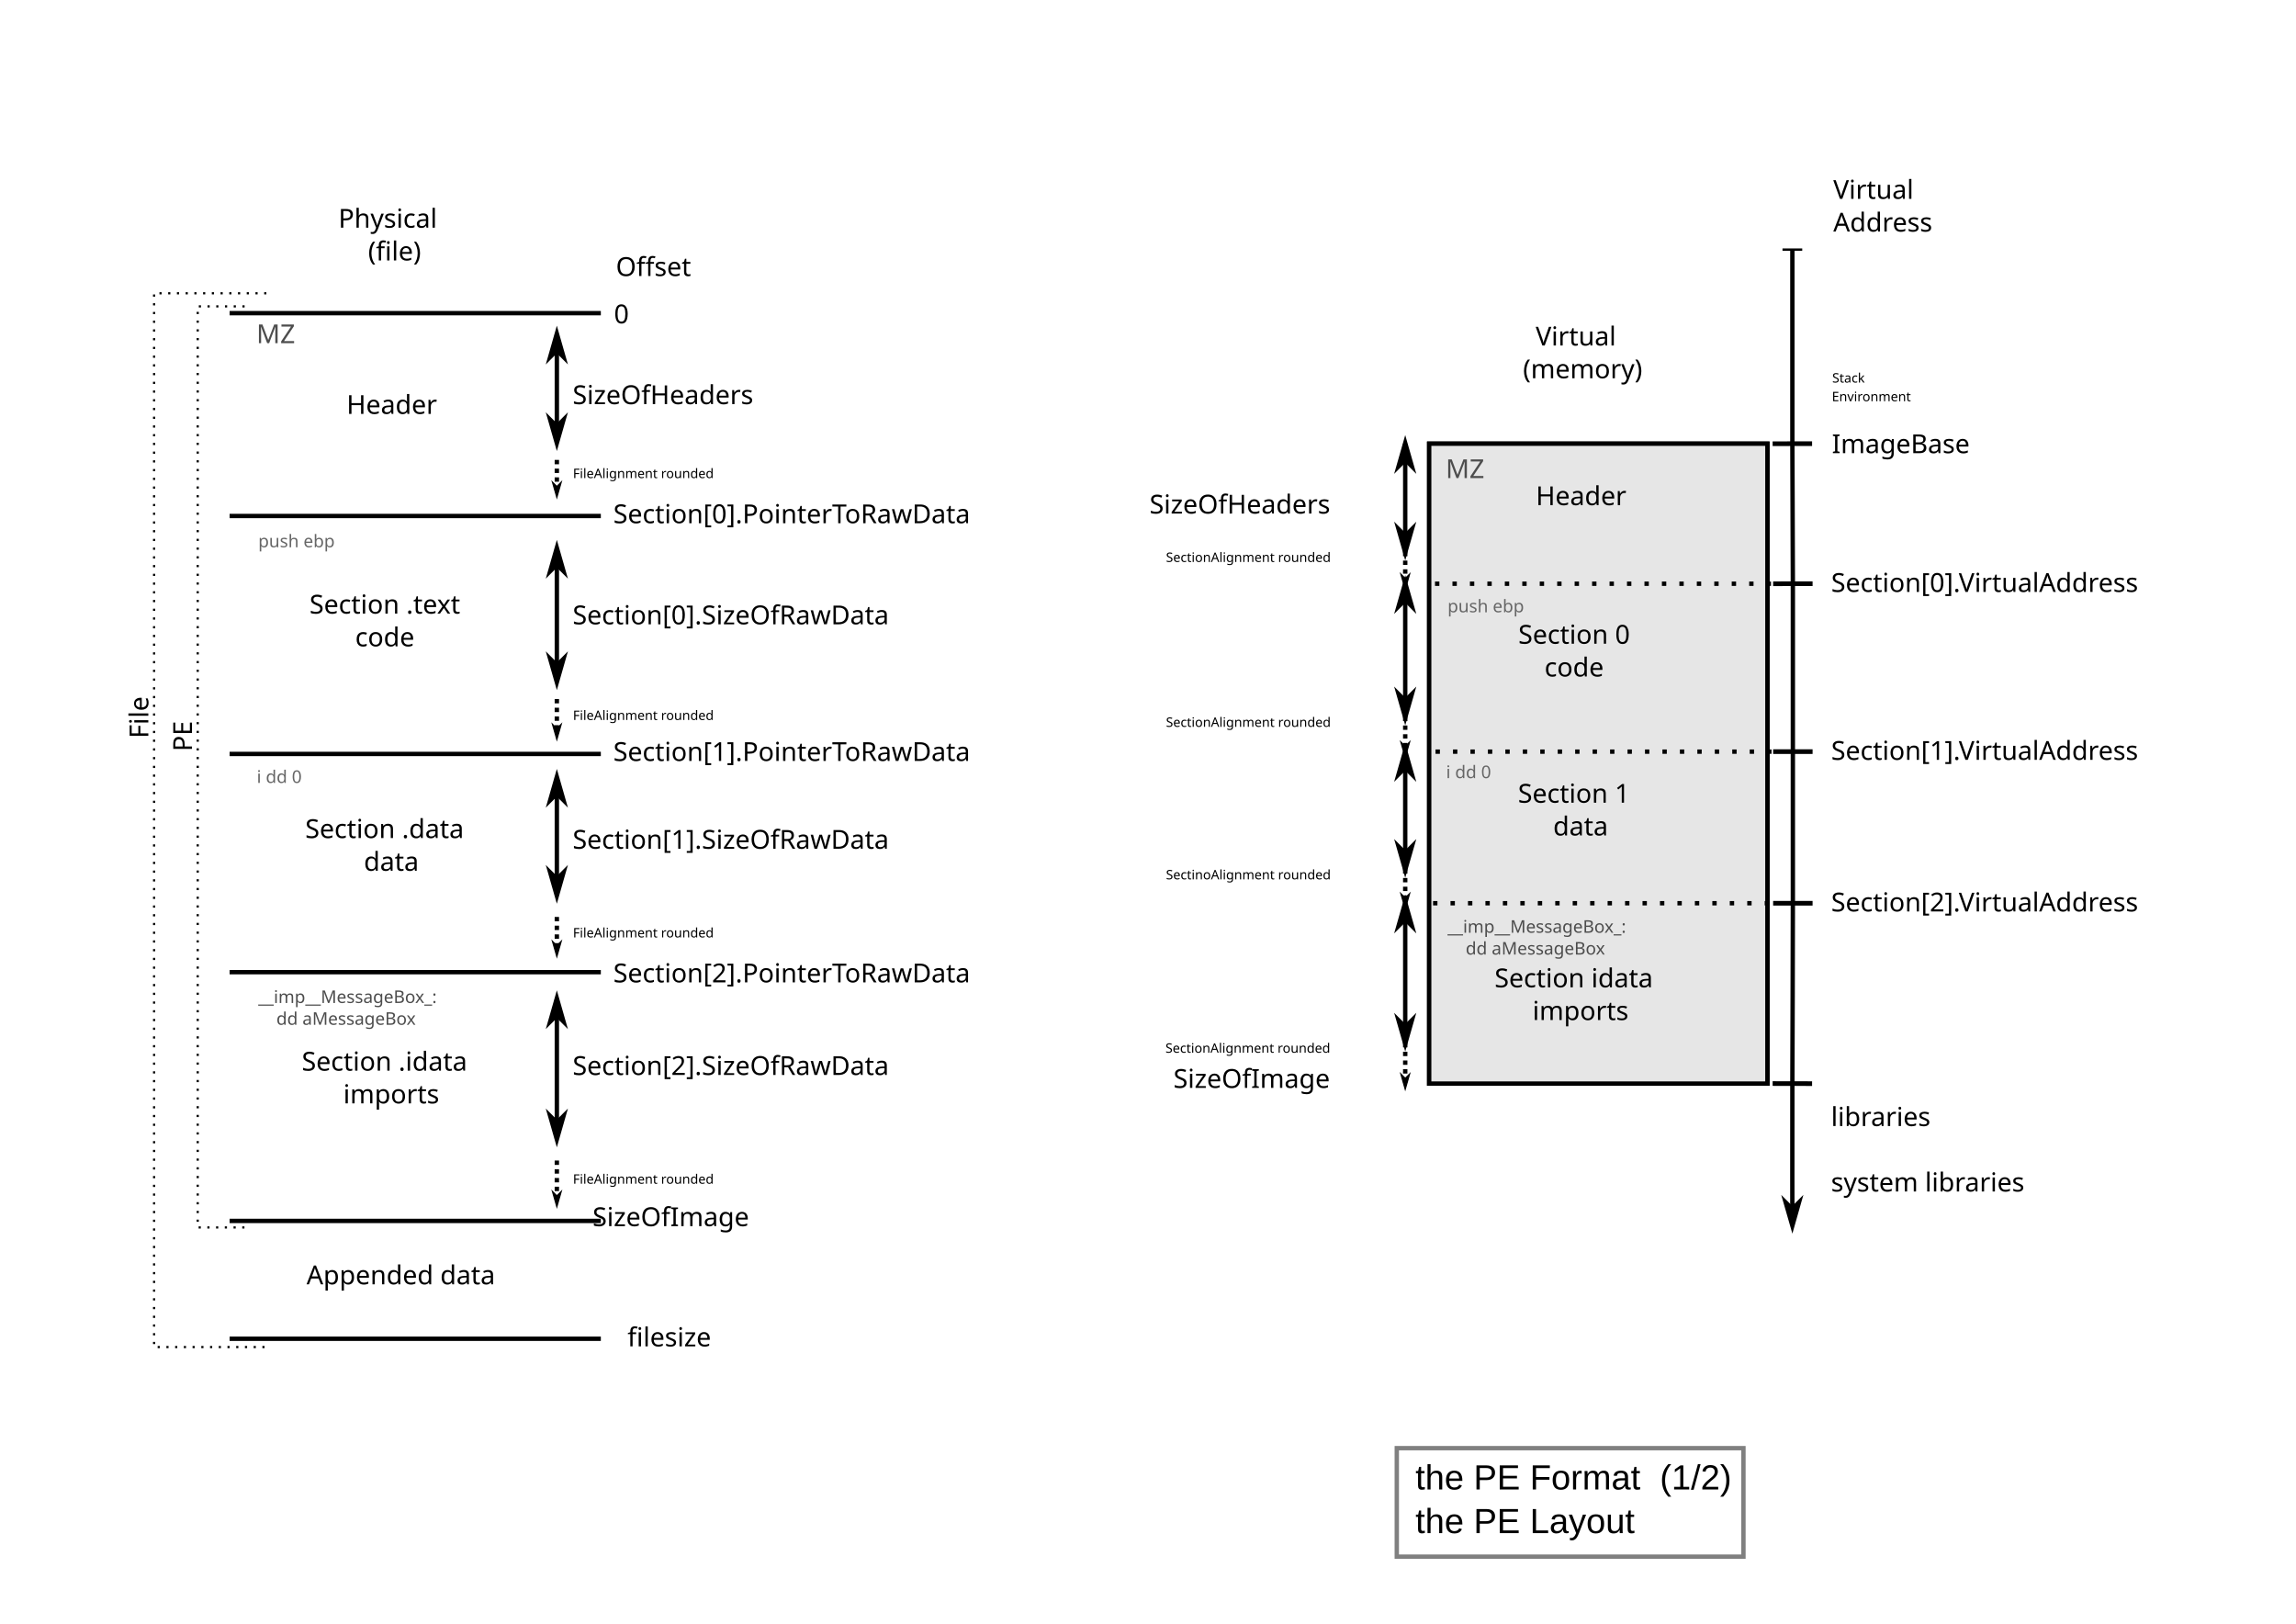
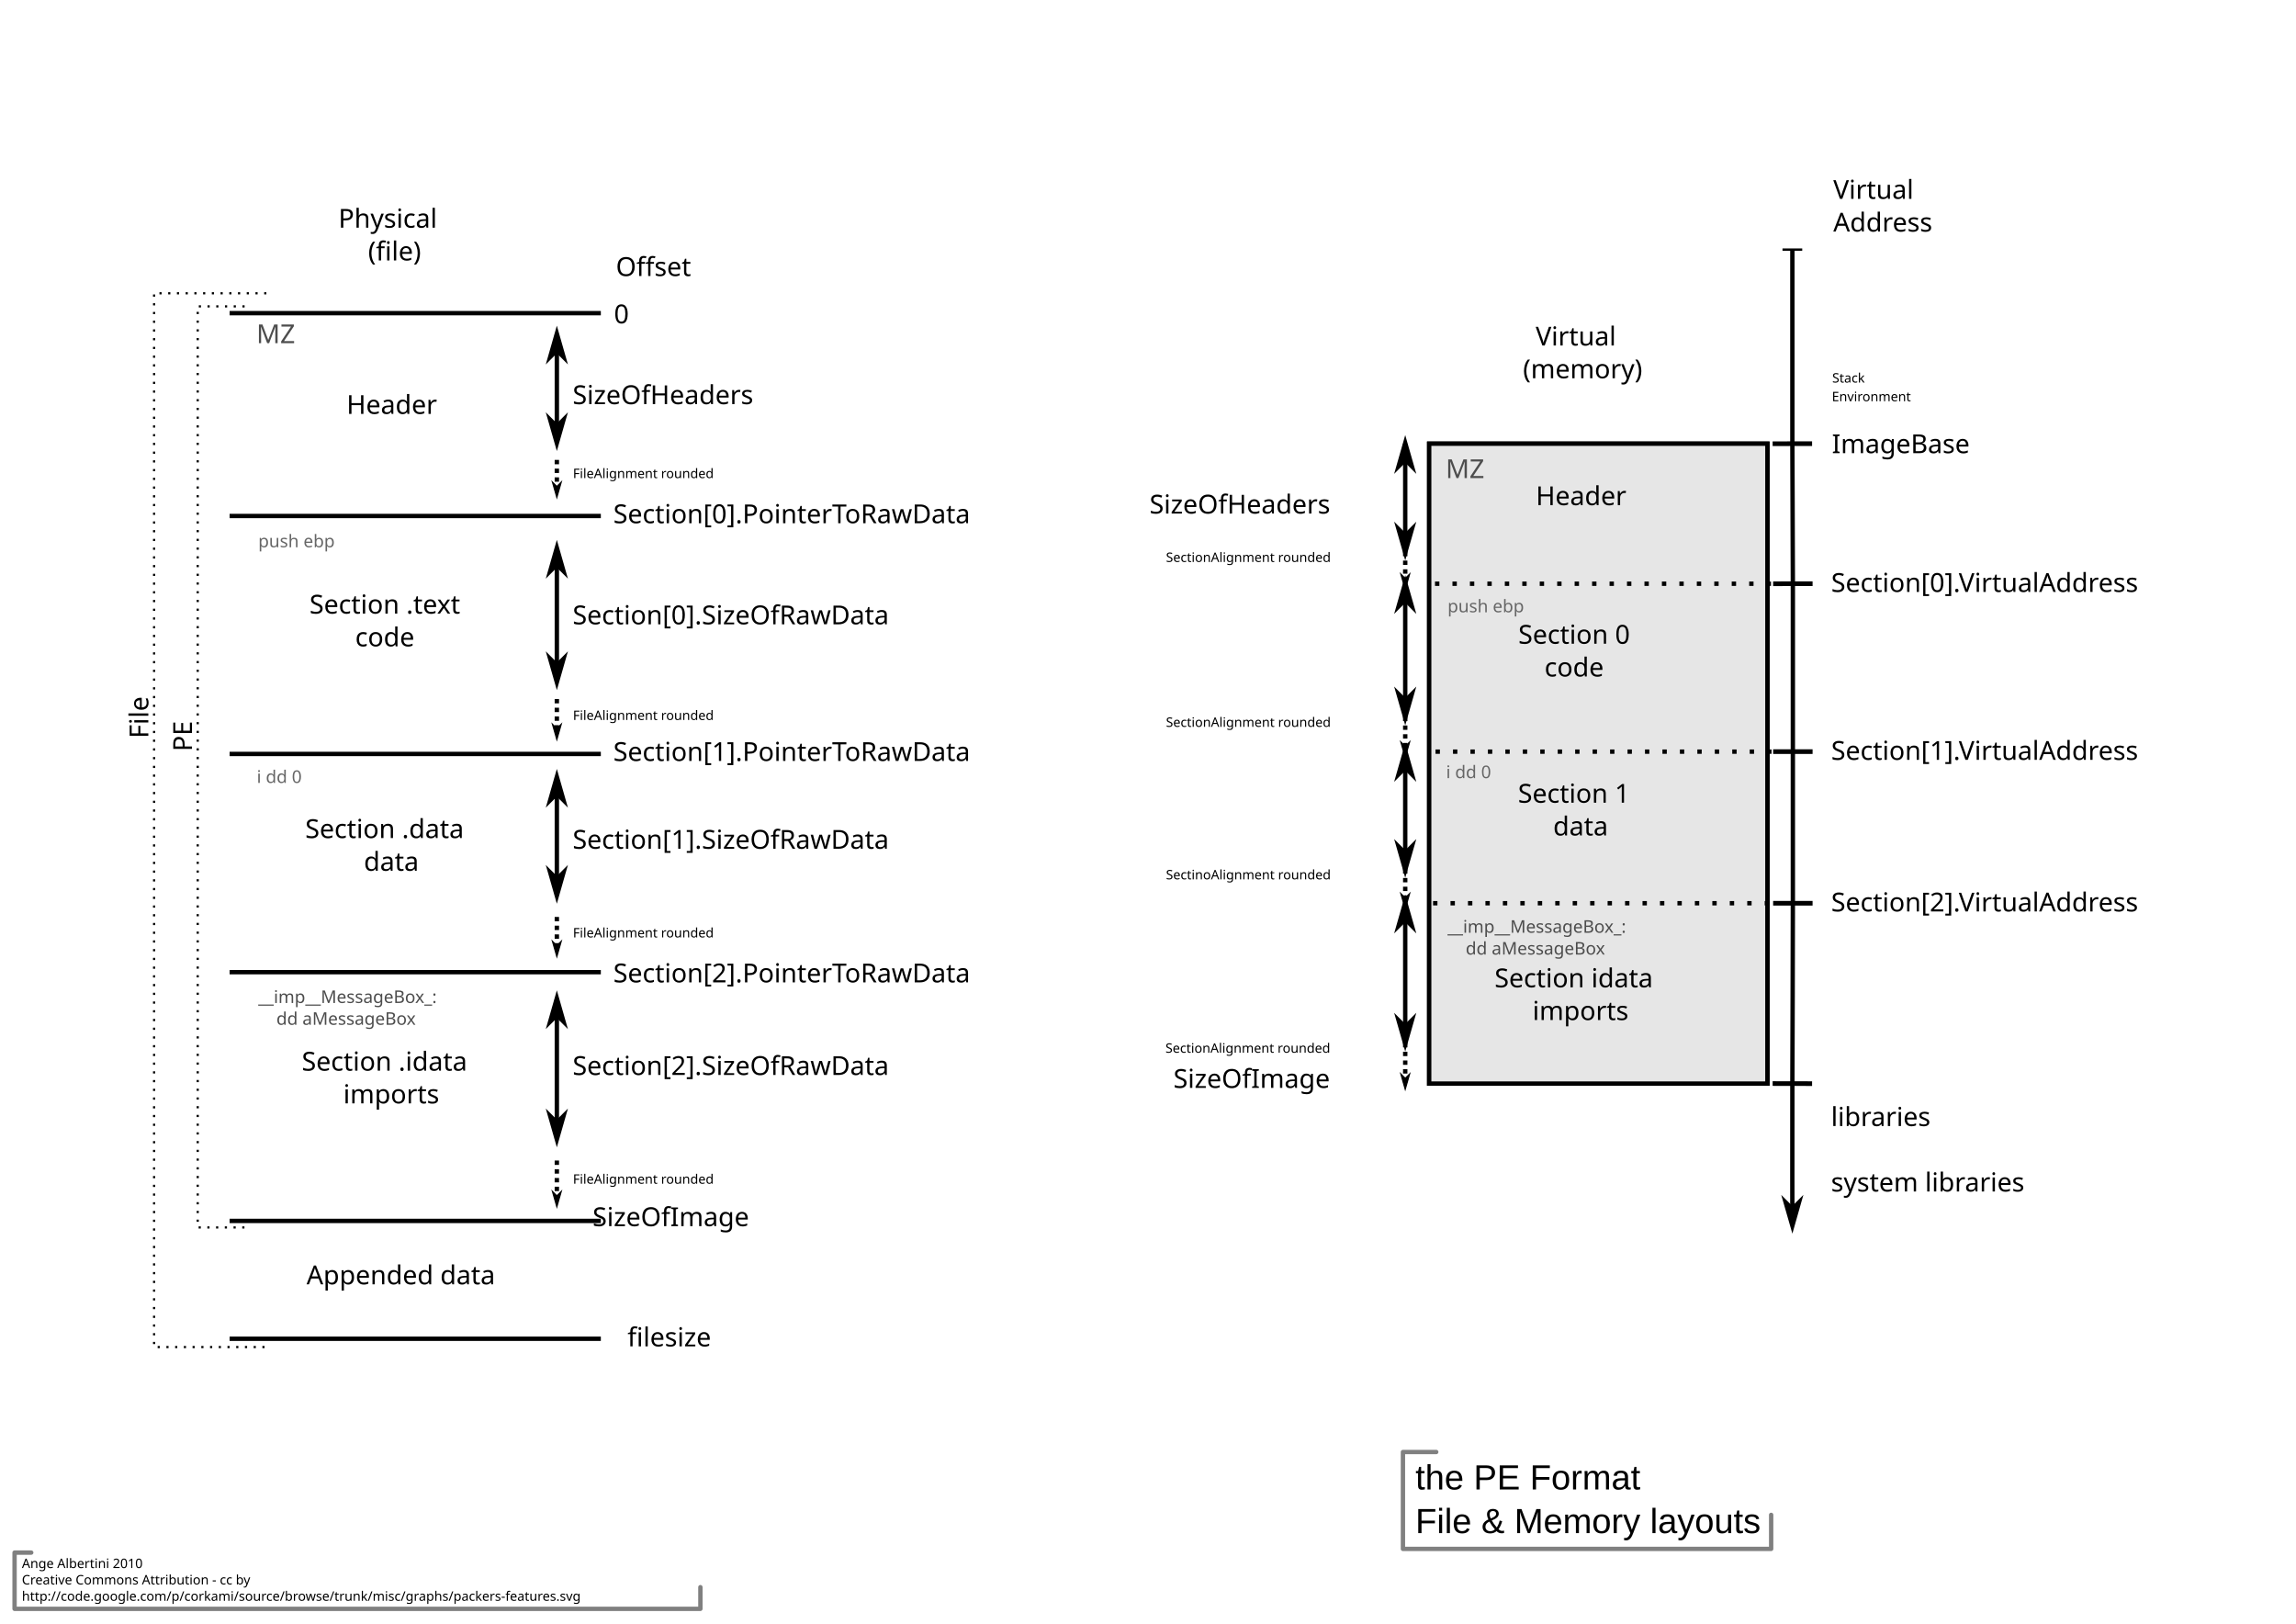
- <svg xmlns="http://www.w3.org/2000/svg" width="1052.362" height="744.094" id="svg3014" version="1.1">
+ <svg xmlns="http://www.w3.org/2000/svg" xmlns:xlink="http://www.w3.org/1999/xlink" width="1052.362" height="744.094" id="svg3014" version="1.1">
  <defs id="defs3016">
    <marker orient="auto" refY="0.0" refX="0.0" id="Arrow1Send" style="overflow:visible;">
      <path id="path3695" d="M 0.0,0.0 L 5.0,-5.0 L -12.5,0.0 L 5.0,5.0 L 0.0,0.0 z " style="fill-rule:evenodd;stroke:#000000;stroke-width:1.0pt;marker-start:none;" transform="scale(0.2) rotate(180) translate(6,0)" />
    </marker>
    <marker orient="auto" refY="0.0" refX="0.0" id="Arrow1Mstart" style="overflow:visible">
      <path id="path3686" d="M 0.0,0.0 L 5.0,-5.0 L -12.5,0.0 L 5.0,5.0 L 0.0,0.0 z " style="fill-rule:evenodd;stroke:#000000;stroke-width:1.0pt;marker-start:none" transform="scale(0.4) translate(10,0)" />
    </marker>
    <marker orient="auto" refY="0.0" refX="0.0" id="StopL" style="overflow:visible">
      <path id="path4017" d="M 0.0,5.65 L 0.0,-5.65" style="fill:none;fill-opacity:0.75;fill-rule:evenodd;stroke:#000000;stroke-width:1.0pt" transform="scale(0.8)" />
    </marker>
    <marker orient="auto" refY="0.0" refX="0.0" id="StopM" style="overflow:visible">
      <path id="path4020" d="M 0.0,5.65 L 0.0,-5.65" style="fill:none;fill-opacity:0.75;fill-rule:evenodd;stroke:#000000;stroke-width:1.0pt" transform="scale(0.4)" />
    </marker>
    <marker orient="auto" refY="0.0" refX="0.0" id="Arrow1Mend" style="overflow:visible;">
      <path id="path3856" d="M 0.0,0.0 L 5.0,-5.0 L -12.5,0.0 L 5.0,5.0 L 0.0,0.0 z " style="fill-rule:evenodd;stroke:#000000;stroke-width:1.0pt;marker-start:none;" transform="scale(0.4) rotate(180) translate(10,0)" />
    </marker>
  </defs>
  <g id="layer1" transform="translate(0,-308.2677)" style="display:inline">
    <text xml:space="preserve" style="font-size:12px;font-style:normal;font-weight:normal;fill:#000000;fill-opacity:1;stroke:none;font-family:Lucida Console;-inkscape-font-specification:Lucida Console" x="840.269" y="399.385" id="text3040">
      <tspan id="tspan3042" x="840.269" y="399.385">Virtual</tspan>
      <tspan x="840.269" y="414.385" id="tspan3044">Address</tspan>
    </text>
    <text xml:space="preserve" style="font-size:8px;font-style:normal;font-weight:normal;line-height:125%;fill:#000000;fill-opacity:1;stroke:none;font-family:Bitstream Vera Sans" x="648.737" y="990.838" id="text3364">
-       <tspan x="648.737" y="990.838" style="font-size:16px;font-style:normal;font-variant:normal;font-weight:normal;font-stretch:normal;text-align:start;line-height:125%;writing-mode:lr-tb;text-anchor:start;font-family:Arial;-inkscape-font-specification:Arial" id="tspan3370">the PE Format  (1/2)</tspan>
-       <tspan x="648.737" y="1010.838" style="font-size:16px;font-style:normal;font-variant:normal;font-weight:normal;font-stretch:normal;text-align:start;line-height:125%;writing-mode:lr-tb;text-anchor:start;font-family:Arial;-inkscape-font-specification:Arial" id="tspan6518">the PE Layout</tspan>
-     </text>
-     <rect style="fill:none;stroke:#808080;stroke-width:2;stroke-miterlimit:4;stroke-opacity:1;stroke-dasharray:none;stroke-dashoffset:0" id="rect3408" width="158.889" height="49.722" x="640.211" y="971.911" />
+       <tspan x="648.737" y="990.838" style="font-size:16px;font-style:normal;font-variant:normal;font-weight:normal;font-stretch:normal;text-align:start;line-height:125%;writing-mode:lr-tb;text-anchor:start;font-family:Arial;-inkscape-font-specification:Arial" id="tspan3370">the PE Format</tspan>
+       <tspan x="648.737" y="1010.838" style="font-size:16px;font-style:normal;font-variant:normal;font-weight:normal;font-stretch:normal;text-align:start;line-height:125%;writing-mode:lr-tb;text-anchor:start;font-family:Arial;-inkscape-font-specification:Arial" id="tspan6518">File &amp; Memory layouts</tspan>
+     </text>
    <text xml:space="preserve" style="font-size:12px;font-style:normal;font-weight:normal;text-align:center;text-anchor:middle;fill:#000000;fill-opacity:1;stroke:none;display:inline;font-family:Lucida Console;-inkscape-font-specification:Lucida Console" x="733.208" y="466.603" id="text3024-4">
      <tspan id="tspan3026-9" x="733.208" y="466.603">Virtual</tspan>
      <tspan x="733.208" y="481.603" id="tspan3028-6">(memory)</tspan>
    </text>
    <rect y="511.594" x="655.057" height="293.249" width="155.024" id="rect3846-8" style="fill:#e6e6e6;fill-opacity:1;fill-rule:nonzero;stroke:#000000;stroke-width:2;stroke-miterlimit:4;stroke-opacity:1;stroke-dasharray:none;stroke-dashoffset:0;display:inline" />
    <rect style="fill:#e6e6e6;fill-opacity:1;fill-rule:nonzero;stroke:#000000;stroke-width:2;stroke-miterlimit:4;stroke-opacity:1;stroke-dasharray:none;stroke-dashoffset:0;display:inline" id="rect3669-8" width="155.024" height="293.249" x="655.057" y="511.594" />
    <path style="fill:none;stroke:#000000;stroke-width:2;stroke-linecap:butt;stroke-linejoin:miter;stroke-miterlimit:4;stroke-opacity:1;stroke-dasharray:2, 6;stroke-dashoffset:0;display:inline" d="m 811.727,575.769 -156.67,0" id="path3663-2" />
    <path style="fill:none;stroke:#000000;stroke-width:2;stroke-linecap:butt;stroke-linejoin:miter;stroke-miterlimit:4;stroke-opacity:1;stroke-dasharray:none;marker-start:url(#StopM);marker-mid:url(#StopL);marker-end:url(#Arrow1Mend);display:inline" d="m 821.523,422.655 0,88.94 0.225,64.174 0,76.956 c 0,0 0,40.297 0,69.465 0,32.029 -0.169,53.789 -0.225,82.654 -0.056,28.865 0,64.834 0,64.834" id="path3048-9" />
    <text xml:space="preserve" style="font-size:12px;font-style:normal;font-weight:normal;fill:#000000;fill-opacity:1;stroke:none;display:inline;font-family:Lucida Console;-inkscape-font-specification:Lucida Console" x="662.626" y="527.347" id="text5663-1">
      <tspan x="662.626" y="527.347" id="tspan5667-3" style="fill:#4d4d4d">MZ</tspan>
    </text>
    <text xml:space="preserve" style="font-size:12px;font-style:normal;font-weight:normal;text-align:center;line-height:44430981.25%;text-anchor:middle;fill:#000000;fill-opacity:1;stroke:none;display:inline;font-family:Lucida Console;-inkscape-font-specification:Lucida Console" x="732.505" y="539.752" id="text5663-9-5">
      <tspan x="732.505" y="539.752" id="tspan5667-8-9">Header</tspan>
    </text>
    <text xml:space="preserve" style="font-size:12px;font-style:normal;font-weight:normal;text-align:center;text-anchor:middle;fill:#000000;fill-opacity:1;stroke:none;display:inline;font-family:Lucida Console;-inkscape-font-specification:Lucida Console" x="732.42" y="603.276" id="text5669-8-8">
      <tspan x="732.42" y="603.276" id="tspan5677-2-4">Section 0</tspan>
      <tspan x="732.42" y="618.276" id="tspan6150-0">code</tspan>
      <tspan x="732.42" y="633.276" id="tspan5687-4-7" />
    </text>
    <text xml:space="preserve" style="font-size:12px;font-style:normal;font-weight:normal;text-align:center;text-anchor:middle;fill:#000000;fill-opacity:1;stroke:none;display:inline;font-family:Lucida Console;-inkscape-font-specification:Lucida Console" x="732.276" y="676.127" id="text5669-8-7-6">
      <tspan x="732.276" y="676.127" id="tspan5677-2-1-3">Section 1</tspan>
      <tspan x="732.276" y="691.127" id="tspan5687-4-5-6">data</tspan>
    </text>
    <text xml:space="preserve" style="font-size:12px;font-style:normal;font-weight:normal;text-align:center;text-anchor:middle;fill:#000000;fill-opacity:1;stroke:none;display:inline;font-family:Lucida Console;-inkscape-font-specification:Lucida Console" x="732.247" y="760.724" id="text5691-2-1">
      <tspan id="tspan5693-7-5" x="732.247" y="760.724">Section idata</tspan>
      <tspan x="732.247" y="775.724" id="tspan6226-4">imports</tspan>
    </text>
    <path style="fill:none;stroke:#000000;stroke-width:2;stroke-linecap:butt;stroke-linejoin:miter;stroke-miterlimit:4;stroke-opacity:1;stroke-dasharray:2, 6;stroke-dashoffset:0;display:inline" d="m 811.971,652.724 -156.914,0" id="path3665-2" />
    <path style="fill:none;stroke:#000000;stroke-width:2;stroke-linecap:butt;stroke-linejoin:miter;stroke-miterlimit:4;stroke-opacity:1;stroke-dasharray:2, 6;stroke-dashoffset:0;display:inline" d="m 810.839,722.189 -155.782,0" id="path3667-0" />
    <text xml:space="preserve" style="font-size:12px;font-style:normal;font-weight:normal;fill:#000000;fill-opacity:1;stroke:none;display:inline;font-family:Lucida Console;-inkscape-font-specification:Lucida Console" x="839.618" y="515.93" id="text3671-9">
      <tspan id="tspan3673-7" x="839.618" y="515.93">ImageBase</tspan>
    </text>
    <path style="fill:none;stroke:#000000;stroke-width:2;stroke-linecap:butt;stroke-linejoin:miter;stroke-miterlimit:4;stroke-opacity:1;stroke-dasharray:none;marker-start:url(#Arrow1Mstart);marker-end:url(#Arrow1Mend);display:inline" d="m 644.079,511.594 0,49.572" id="path3675-3" />
    <path style="fill:none;stroke:#000000;stroke-width:2;stroke-linecap:butt;stroke-linejoin:miter;stroke-miterlimit:4;stroke-opacity:1;stroke-dasharray:2, 2;stroke-dashoffset:0;marker-end:url(#Arrow1Send);display:inline" d="m 644.079,561.166 0,14.602" id="path4321-7" />
    <text xml:space="preserve" style="font-size:12px;font-style:normal;font-weight:normal;text-align:end;text-anchor:end;fill:#000000;fill-opacity:1;stroke:none;display:inline;font-family:Lucida Console;-inkscape-font-specification:Lucida Console" x="625.308" y="543.612" id="text4707-2">
      <tspan id="tspan4709-6" x="625.308" y="543.612">SizeOfHeaders</tspan>
    </text>
    <text xml:space="preserve" style="font-size:12px;font-style:normal;font-weight:normal;text-align:end;text-anchor:end;fill:#000000;fill-opacity:1;stroke:none;display:inline;font-family:Lucida Console;-inkscape-font-specification:Lucida Console" x="625.545" y="565.792" id="text4711-0">
      <tspan id="tspan4713-1" x="625.545" y="565.792" style="font-size:6px;text-align:end;text-anchor:end">SectionAlignment rounded</tspan>
    </text>
    <text xml:space="preserve" style="font-size:12px;font-style:normal;font-weight:normal;fill:#000000;fill-opacity:1;stroke:none;display:inline;font-family:Lucida Console;-inkscape-font-specification:Lucida Console" x="839.308" y="579.527" id="text4715-6">
      <tspan id="tspan4717-5" x="839.308" y="579.527">Section[0].VirtualAddress</tspan>
    </text>
    <path style="fill:none;stroke:#000000;stroke-width:2;stroke-linecap:butt;stroke-linejoin:miter;stroke-miterlimit:4;stroke-opacity:1;stroke-dasharray:none;marker-start:url(#Arrow1Mstart);marker-end:url(#Arrow1Mend);display:inline" d="m 644.079,575.769 0,60.966" id="path3675-8-7" />
    <path style="fill:none;stroke:#000000;stroke-width:2;stroke-linecap:butt;stroke-linejoin:miter;stroke-miterlimit:4;stroke-opacity:1;stroke-dasharray:none;marker-start:url(#Arrow1Mstart);marker-end:url(#Arrow1Mend);display:inline" d="m 644.079,652.724 0,53.891" id="path3675-8-5-54" />
    <path style="fill:none;stroke:#000000;stroke-width:2;stroke-linecap:butt;stroke-linejoin:miter;stroke-miterlimit:4;stroke-opacity:1;stroke-dasharray:none;marker-start:url(#Arrow1Mstart);marker-end:url(#Arrow1Mend);display:inline" d="m 644.079,722.189 0,64.057" id="path3675-8-5-5-1" />
    <path style="fill:none;stroke:#000000;stroke-width:2;stroke-linecap:butt;stroke-linejoin:miter;stroke-miterlimit:4;stroke-opacity:1;stroke-dasharray:2, 2;stroke-dashoffset:0;marker-end:url(#Arrow1Send);display:inline" d="m 644.079,636.735 0,15.99" id="path4321-6-2" />
    <path style="fill:none;stroke:#000000;stroke-width:2;stroke-linecap:butt;stroke-linejoin:miter;stroke-miterlimit:4;stroke-opacity:1;stroke-dasharray:2, 2;stroke-dashoffset:0;marker-end:url(#Arrow1Send);display:inline" d="m 644.079,706.615 0,15.574" id="path4321-3-0" />
    <path style="fill:none;stroke:#000000;stroke-width:2;stroke-linecap:butt;stroke-linejoin:miter;stroke-miterlimit:4;stroke-opacity:1;stroke-dasharray:2, 2;stroke-dashoffset:0;marker-end:url(#Arrow1Send);display:inline" d="m 644.079,786.247 0,18.596" id="path4321-8-0" />
    <text xml:space="preserve" style="font-size:12px;font-style:normal;font-weight:normal;text-align:end;text-anchor:end;fill:#000000;fill-opacity:1;stroke:none;display:inline;font-family:Lucida Console;-inkscape-font-specification:Lucida Console" x="625.182" y="806.816" id="text4707-5-0">
      <tspan id="tspan4709-7-7" x="625.182" y="806.816">SizeOfImage</tspan>
    </text>
    <text xml:space="preserve" style="font-size:12px;font-style:normal;font-weight:normal;fill:#000000;fill-opacity:1;stroke:none;display:inline;font-family:Lucida Console;-inkscape-font-specification:Lucida Console" x="839.308" y="656.483" id="text4715-8-7">
      <tspan id="tspan4717-9-7" x="839.308" y="656.483">Section[1].VirtualAddress</tspan>
    </text>
    <text xml:space="preserve" style="font-size:12px;font-style:normal;font-weight:normal;fill:#000000;fill-opacity:1;stroke:none;display:inline;font-family:Lucida Console;-inkscape-font-specification:Lucida Console" x="839.308" y="725.948" id="text4715-5-7">
      <tspan id="tspan4717-4-3" x="839.308" y="725.948">Section[2].VirtualAddress</tspan>
    </text>
    <text xml:space="preserve" style="font-size:12px;font-style:normal;font-weight:normal;text-align:end;text-anchor:end;fill:#000000;fill-opacity:1;stroke:none;display:inline;font-family:Lucida Console;-inkscape-font-specification:Lucida Console" x="625.545" y="641.361" id="text4711-2-35">
      <tspan id="tspan4713-3-9" x="625.545" y="641.361" style="font-size:6px;text-align:end;text-anchor:end">SectionAlignment rounded</tspan>
    </text>
    <text xml:space="preserve" style="font-size:12px;font-style:normal;font-weight:normal;text-align:end;text-anchor:end;fill:#000000;fill-opacity:1;stroke:none;display:inline;font-family:Lucida Console;-inkscape-font-specification:Lucida Console" x="625.545" y="711.241" id="text4711-2-3-9">
      <tspan id="tspan4713-3-4-8" x="625.545" y="711.241" style="font-size:6px;text-align:end;text-anchor:end">SectinoAlignment rounded</tspan>
    </text>
    <text xml:space="preserve" style="font-size:12px;font-style:normal;font-weight:normal;text-align:end;text-anchor:end;fill:#000000;fill-opacity:1;stroke:none;display:inline;font-family:Lucida Console;-inkscape-font-specification:Lucida Console" x="625.304" y="790.704" id="text4711-2-3-1-1">
      <tspan id="tspan4713-3-4-1-8" x="625.304" y="790.704" style="font-size:6px;text-align:end;text-anchor:end">SectionAlignment rounded</tspan>
    </text>
    <text xml:space="preserve" style="font-size:12px;font-style:normal;font-weight:normal;fill:#000000;fill-opacity:1;stroke:none;display:inline;font-family:Lucida Console;-inkscape-font-specification:Lucida Console" x="663.468" y="588.87" id="text5669-80">
      <tspan x="663.468" y="588.87" id="tspan5687-12" style="font-size:8px;fill:#666666">push ebp</tspan>
    </text>
    <text xml:space="preserve" style="font-size:12px;font-style:normal;font-weight:normal;fill:#000000;fill-opacity:1;stroke:none;display:inline;font-family:Lucida Console;-inkscape-font-specification:Lucida Console" x="663.468" y="735.714" id="text5691-5">
      <tspan x="663.468" y="735.714" id="tspan5695-0" style="font-size:8px;fill:#4d4d4d">__imp__MessageBox_:</tspan>
      <tspan x="663.468" y="745.714" style="font-size:8px;fill:#4d4d4d" id="tspan6234-9">    dd aMessageBox</tspan>
    </text>
    <text xml:space="preserve" style="font-size:12px;font-style:normal;font-weight:normal;fill:#000000;fill-opacity:1;stroke:none;display:inline;font-family:Lucida Console;-inkscape-font-specification:Lucida Console" x="662.793" y="664.87" id="text5669-5-4">
      <tspan x="662.793" y="664.87" id="tspan5687-1-7" style="font-size:8px;fill:#666666">i dd 0</tspan>
    </text>
    <text xml:space="preserve" style="font-size:12px;font-style:normal;font-weight:normal;fill:#000000;fill-opacity:1;stroke:none;font-family:Lucida Console;-inkscape-font-specification:Lucida Console" x="839.788" y="483.583" id="text4402">
      <tspan x="839.788" y="483.583" id="tspan4406" style="font-size:6px">Stack</tspan>
    </text>
    <text xml:space="preserve" style="font-size:12px;font-style:normal;font-weight:normal;fill:#000000;fill-opacity:1;stroke:none;font-family:Lucida Console;-inkscape-font-specification:Lucida Console" x="839.636" y="492.133" id="text4410">
      <tspan id="tspan4412" x="839.636" y="492.133" style="font-size:6px">Environment</tspan>
    </text>
    <text xml:space="preserve" style="font-size:12px;font-style:normal;font-weight:normal;fill:#000000;fill-opacity:1;stroke:none;font-family:Lucida Console;-inkscape-font-specification:Lucida Console" x="839.255" y="824.296" id="text4414">
      <tspan id="tspan4416" x="839.255" y="824.296">libraries</tspan>
      <tspan x="839.255" y="839.296" id="tspan4418" />
      <tspan x="839.255" y="854.296" id="tspan4420">system libraries</tspan>
    </text>
    <text xml:space="preserve" style="font-size:12px;font-style:normal;font-weight:normal;text-align:start;text-anchor:start;fill:#000000;fill-opacity:1;stroke:none;display:inline;font-family:Lucida Console;-inkscape-font-specification:Lucida Console" x="282.278" y="434.75" id="text3036">
      <tspan id="tspan3038" x="282.278" y="434.75">Offset</tspan>
    </text>
    <text xml:space="preserve" style="font-size:12px;font-style:normal;font-weight:normal;fill:#000000;fill-opacity:1;stroke:none;display:inline;font-family:Lucida Console;-inkscape-font-specification:Lucida Console" x="281.417" y="456.438" id="text3671">
      <tspan id="tspan3673" x="281.417" y="456.438">0</tspan>
    </text>
    <text xml:space="preserve" style="font-size:12px;font-style:normal;font-weight:normal;fill:#000000;fill-opacity:1;stroke:none;display:inline;font-family:Lucida Console;-inkscape-font-specification:Lucida Console" x="281.106" y="548.035" id="text4715">
      <tspan id="tspan4717" x="281.106" y="548.035">Section[0].PointerToRawData</tspan>
    </text>
    <text xml:space="preserve" style="font-size:12px;font-style:normal;font-weight:normal;fill:#000000;fill-opacity:1;stroke:none;display:inline;font-family:Lucida Console;-inkscape-font-specification:Lucida Console" x="281.106" y="656.99" id="text4715-8">
      <tspan id="tspan4717-9" x="281.106" y="656.99">Section[1].PointerToRawData</tspan>
    </text>
    <text xml:space="preserve" style="font-size:12px;font-style:normal;font-weight:normal;fill:#000000;fill-opacity:1;stroke:none;display:inline;font-family:Lucida Console;-inkscape-font-specification:Lucida Console" x="281.106" y="758.456" id="text4715-5">
      <tspan id="tspan4717-4" x="281.106" y="758.456">Section[2].PointerToRawData</tspan>
    </text>
    <path style="fill:none;stroke:#000000;stroke-width:2;stroke-linecap:butt;stroke-linejoin:miter;stroke-miterlimit:4;stroke-opacity:1;stroke-dasharray:none" d="m 275.388,451.778 -170.147,0" id="path3066" />
    <path style="fill:none;stroke:#000000;stroke-width:2;stroke-linecap:butt;stroke-linejoin:miter;stroke-miterlimit:4;stroke-opacity:1;stroke-dasharray:none" d="m 275.388,544.734 -170.147,0" id="path3066-1" />
    <path style="fill:none;stroke:#000000;stroke-width:2;stroke-linecap:butt;stroke-linejoin:miter;stroke-miterlimit:4;stroke-opacity:1;stroke-dasharray:none" d="m 275.388,653.778 -170.147,0" id="path3066-9" />
    <path style="fill:none;stroke:#000000;stroke-width:2;stroke-linecap:butt;stroke-linejoin:miter;stroke-miterlimit:4;stroke-opacity:1;stroke-dasharray:none" d="m 275.388,753.778 -170.147,0" id="path3066-8" />
    <path style="fill:none;stroke:#000000;stroke-width:2;stroke-linecap:butt;stroke-linejoin:miter;stroke-miterlimit:4;stroke-opacity:1;stroke-dasharray:none;marker-start:url(#Arrow1Mstart);marker-end:url(#Arrow1Mend);display:inline" d="m 255.229,461.453 0,49.572" id="path3675" />
    <path style="fill:none;stroke:#000000;stroke-width:2;stroke-linecap:butt;stroke-linejoin:miter;stroke-miterlimit:4;stroke-opacity:1;stroke-dasharray:2, 2;stroke-dashoffset:0;marker-end:url(#Arrow1Send);display:inline" d="m 255.229,519.024 0,14.602" id="path4321" />
    <text xml:space="preserve" style="font-size:12px;font-style:normal;font-weight:normal;text-align:start;text-anchor:start;fill:#000000;fill-opacity:1;stroke:none;display:inline;font-family:Lucida Console;-inkscape-font-specification:Lucida Console" x="262.458" y="493.47" id="text4707">
      <tspan id="tspan4709" x="262.458" y="493.47">SizeOfHeaders</tspan>
    </text>
    <text xml:space="preserve" style="font-size:12px;font-style:normal;font-weight:normal;text-align:start;text-anchor:start;fill:#000000;fill-opacity:1;stroke:none;display:inline;font-family:Lucida Console;-inkscape-font-specification:Lucida Console" x="262.607" y="527.355" id="text4711">
      <tspan id="tspan4713" x="262.607" y="527.355" style="font-size:6px;text-align:start;text-anchor:start">FileAlignment rounded</tspan>
    </text>
    <text xml:space="preserve" style="font-size:12px;font-style:normal;font-weight:normal;text-align:start;text-anchor:start;fill:#000000;fill-opacity:1;stroke:none;display:inline;font-family:Lucida Console;-inkscape-font-specification:Lucida Console" x="262.458" y="594.367" id="text4715-1">
      <tspan id="tspan4717-7" x="262.458" y="594.367">Section[0].SizeOfRawData</tspan>
    </text>
    <path style="fill:none;stroke:#000000;stroke-width:2;stroke-linecap:butt;stroke-linejoin:miter;stroke-miterlimit:4;stroke-opacity:1;stroke-dasharray:none;marker-start:url(#Arrow1Mstart);marker-end:url(#Arrow1Mend);display:inline" d="m 255.229,559.627 0,60.966" id="path3675-8" />
    <path style="fill:none;stroke:#000000;stroke-width:2;stroke-linecap:butt;stroke-linejoin:miter;stroke-miterlimit:4;stroke-opacity:1;stroke-dasharray:none;marker-start:url(#Arrow1Mstart);marker-end:url(#Arrow1Mend);display:inline" d="m 255.229,664.582 0,53.891" id="path3675-8-5" />
    <path style="fill:none;stroke:#000000;stroke-width:2;stroke-linecap:butt;stroke-linejoin:miter;stroke-miterlimit:4;stroke-opacity:1;stroke-dasharray:none;marker-start:url(#Arrow1Mstart);marker-end:url(#Arrow1Mend);display:inline" d="m 255.229,766.048 0,64.057" id="path3675-8-5-5" />
    <path style="fill:none;stroke:#000000;stroke-width:2;stroke-linecap:butt;stroke-linejoin:miter;stroke-miterlimit:4;stroke-opacity:1;stroke-dasharray:2, 2;stroke-dashoffset:0;marker-end:url(#Arrow1Send);display:inline" d="m 255.229,628.593 0,15.99" id="path4321-6" />
    <path style="fill:none;stroke:#000000;stroke-width:2;stroke-linecap:butt;stroke-linejoin:miter;stroke-miterlimit:4;stroke-opacity:1;stroke-dasharray:2, 2;stroke-dashoffset:0;marker-end:url(#Arrow1Send);display:inline" d="m 255.229,728.474 0,15.574" id="path4321-3" />
    <path style="fill:none;stroke:#000000;stroke-width:2;stroke-linecap:butt;stroke-linejoin:miter;stroke-miterlimit:4;stroke-opacity:1;stroke-dasharray:2, 2;stroke-dashoffset:0;marker-end:url(#Arrow1Send);display:inline" d="m 255.229,840.105 0,18.596" id="path4321-8" />
    <text xml:space="preserve" style="font-size:12px;font-style:normal;font-weight:normal;text-align:end;text-anchor:end;fill:#000000;fill-opacity:1;stroke:none;display:inline;font-family:Lucida Console;-inkscape-font-specification:Lucida Console" x="358.95" y="870.17" id="text4707-5">
      <tspan id="tspan4709-7" x="358.95" y="870.17">SizeOfImage</tspan>
    </text>
    <text xml:space="preserve" style="font-size:12px;font-style:normal;font-weight:normal;text-align:start;text-anchor:start;fill:#000000;fill-opacity:1;stroke:none;display:inline;font-family:Lucida Console;-inkscape-font-specification:Lucida Console" x="262.458" y="697.223" id="text4715-1-2">
      <tspan id="tspan4717-7-7" x="262.458" y="697.223">Section[1].SizeOfRawData</tspan>
    </text>
    <text xml:space="preserve" style="font-size:12px;font-style:normal;font-weight:normal;text-align:start;text-anchor:start;fill:#000000;fill-opacity:1;stroke:none;display:inline;font-family:Lucida Console;-inkscape-font-specification:Lucida Console" x="262.458" y="800.894" id="text4715-1-3">
      <tspan id="tspan4717-7-1" x="262.458" y="800.894">Section[2].SizeOfRawData</tspan>
    </text>
    <text xml:space="preserve" style="font-size:12px;font-style:normal;font-weight:normal;text-align:start;text-anchor:start;fill:#000000;fill-opacity:1;stroke:none;display:inline;font-family:Lucida Console;-inkscape-font-specification:Lucida Console" x="262.607" y="638.209" id="text4711-2">
      <tspan id="tspan4713-3" x="262.607" y="638.209" style="font-size:6px;text-align:start;text-anchor:start">FileAlignment rounded</tspan>
    </text>
    <text xml:space="preserve" style="font-size:12px;font-style:normal;font-weight:normal;text-align:start;text-anchor:start;fill:#000000;fill-opacity:1;stroke:none;display:inline;font-family:Lucida Console;-inkscape-font-specification:Lucida Console" x="262.607" y="737.852" id="text4711-2-3">
      <tspan id="tspan4713-3-4" x="262.607" y="737.852" style="font-size:6px;text-align:start;text-anchor:start">FileAlignment rounded</tspan>
    </text>
    <text xml:space="preserve" style="font-size:12px;font-style:normal;font-weight:normal;text-align:start;text-anchor:start;fill:#000000;fill-opacity:1;stroke:none;display:inline;font-family:Lucida Console;-inkscape-font-specification:Lucida Console" x="262.607" y="850.731" id="text4711-2-3-1">
      <tspan id="tspan4713-3-4-1" x="262.607" y="850.731" style="font-size:6px;text-align:start;text-anchor:start">FileAlignment rounded</tspan>
    </text>
    <path style="fill:none;stroke:#000000;stroke-width:2;stroke-linecap:butt;stroke-linejoin:miter;stroke-miterlimit:4;stroke-opacity:1;stroke-dasharray:none" d="m 275.388,867.778 -170.147,0" id="path3066-8-8" />
    <text xml:space="preserve" style="font-size:12px;font-style:normal;font-weight:normal;fill:#000000;fill-opacity:1;stroke:none;display:inline;font-family:Lucida Console;-inkscape-font-specification:Lucida Console" x="117.522" y="465.538" id="text5663">
      <tspan x="117.522" y="465.538" id="tspan5667" style="fill:#4d4d4d">MZ</tspan>
    </text>
    <text xml:space="preserve" style="font-size:12px;font-style:normal;font-weight:normal;text-align:center;line-height:44430981.25%;text-anchor:middle;fill:#000000;fill-opacity:1;stroke:none;display:inline;font-family:Lucida Console;-inkscape-font-specification:Lucida Console" x="187.4" y="497.942" id="text5663-9">
      <tspan x="187.4" y="497.942" id="tspan5667-8">Header</tspan>
    </text>
    <text xml:space="preserve" style="font-size:12px;font-style:normal;font-weight:normal;text-align:center;text-anchor:middle;fill:#000000;fill-opacity:1;stroke:none;display:inline;font-family:Lucida Console;-inkscape-font-specification:Lucida Console" x="187.315" y="589.466" id="text5669-8">
      <tspan x="187.315" y="589.466" id="tspan5677-2">Section .text</tspan>
      <tspan x="187.315" y="604.466" id="tspan6150">code</tspan>
      <tspan x="187.315" y="619.466" id="tspan5687-4" />
    </text>
    <text xml:space="preserve" style="font-size:12px;font-style:normal;font-weight:normal;text-align:center;text-anchor:middle;fill:#000000;fill-opacity:1;stroke:none;display:inline;font-family:Lucida Console;-inkscape-font-specification:Lucida Console" x="187.172" y="692.318" id="text5669-8-7">
      <tspan x="187.172" y="692.318" id="tspan5677-2-1">Section .data</tspan>
      <tspan x="187.172" y="707.318" id="tspan5687-4-5">data</tspan>
    </text>
    <text xml:space="preserve" style="font-size:12px;font-style:normal;font-weight:normal;text-align:center;text-anchor:middle;fill:#000000;fill-opacity:1;stroke:none;display:inline;font-family:Lucida Console;-inkscape-font-specification:Lucida Console" x="187.143" y="798.915" id="text5691-2">
      <tspan id="tspan5693-7" x="187.143" y="798.915">Section .idata</tspan>
      <tspan x="187.143" y="813.915" id="tspan6226">imports</tspan>
    </text>
    <text xml:space="preserve" style="font-size:12px;font-style:normal;font-weight:normal;fill:#000000;fill-opacity:1;stroke:none;display:inline;font-family:Lucida Console;-inkscape-font-specification:Lucida Console" x="140.514" y="896.828" id="text4902">
      <tspan id="tspan4904" x="140.514" y="896.828">Appended data</tspan>
    </text>
    <text xml:space="preserve" style="font-size:12px;font-style:normal;font-weight:normal;fill:#000000;fill-opacity:1;stroke:none;display:inline;font-family:Lucida Console;-inkscape-font-specification:Lucida Console" x="118.364" y="559.061" id="text5669">
      <tspan x="118.364" y="559.061" id="tspan5687" style="font-size:8px;fill:#666666">push ebp</tspan>
    </text>
    <text xml:space="preserve" style="font-size:12px;font-style:normal;font-weight:normal;fill:#000000;fill-opacity:1;stroke:none;display:inline;font-family:Lucida Console;-inkscape-font-specification:Lucida Console" x="118.364" y="767.905" id="text5691">
      <tspan x="118.364" y="767.905" id="tspan5695" style="font-size:8px;fill:#4d4d4d">__imp__MessageBox_:</tspan>
      <tspan x="118.364" y="777.905" style="font-size:8px;fill:#4d4d4d" id="tspan6234">    dd aMessageBox</tspan>
    </text>
    <text xml:space="preserve" style="font-size:12px;font-style:normal;font-weight:normal;fill:#000000;fill-opacity:1;stroke:none;display:inline;font-family:Lucida Console;-inkscape-font-specification:Lucida Console" x="117.688" y="667.061" id="text5669-5">
      <tspan x="117.688" y="667.061" id="tspan5687-1" style="font-size:8px;fill:#666666">i dd 0</tspan>
    </text>
    <text xml:space="preserve" style="font-size:12px;font-style:normal;font-weight:normal;text-align:end;text-anchor:end;fill:#000000;fill-opacity:1;stroke:none;display:inline;font-family:Lucida Console;-inkscape-font-specification:Lucida Console" x="341.532" y="925.265" id="text4707-5-6">
      <tspan id="tspan4709-7-1" x="341.532" y="925.265">filesize</tspan>
    </text>
    <path style="fill:none;stroke:#000000;stroke-width:2;stroke-linecap:butt;stroke-linejoin:miter;stroke-miterlimit:4;stroke-opacity:1;stroke-dasharray:none" d="m 275.388,921.778 -170.147,0" id="path3066-8-8-2" />
    <path style="fill:none;stroke:#000000;stroke-width:1;stroke-linecap:butt;stroke-linejoin:miter;stroke-miterlimit:4;stroke-opacity:1;stroke-dasharray:1, 3;stroke-dashoffset:0" d="m 112.116,448.67 -21.489,0 0,422.101 21.883,0" id="path4340" />
    <text xml:space="preserve" style="font-size:12px;font-style:normal;font-weight:normal;fill:#000000;fill-opacity:1;stroke:none;font-family:Lucida Console;-inkscape-font-specification:Lucida Console" x="-652.609" y="87.982" id="text4342" transform="matrix(0,-1,1,0,0,0)">
      <tspan id="tspan4344" x="-652.609" y="87.982">PE</tspan>
    </text>
    <path style="fill:none;stroke:#000000;stroke-width:1;stroke-linecap:butt;stroke-linejoin:miter;stroke-miterlimit:4;stroke-opacity:1;stroke-dasharray:1, 3;stroke-dashoffset:0" d="m 122.083,442.67 -51.456,0 0,482.912 52.257,0" id="path4340-4" />
    <text xml:space="preserve" style="font-size:12px;font-style:normal;font-weight:normal;fill:#000000;fill-opacity:1;stroke:none;font-family:Lucida Console;-inkscape-font-specification:Lucida Console" x="-646.609" y="67.982" id="text4342-5" transform="matrix(0,-1,1,0,0,0)">
      <tspan id="tspan4344-5" x="-646.609" y="67.982">File</tspan>
    </text>
    <text xml:space="preserve" style="font-size:12px;font-style:normal;font-weight:normal;text-align:center;text-anchor:middle;fill:#000000;fill-opacity:1;stroke:none;display:inline;font-family:Lucida Console;-inkscape-font-specification:Lucida Console" x="188.647" y="412.606" id="text3024">
      <tspan id="tspan3026" x="188.647" y="412.606">Physical</tspan>
      <tspan x="188.647" y="427.606" id="tspan3028">(file)</tspan>
    </text>
+     <path style="fill:none;stroke:#808080;stroke-width:2;stroke-linecap:round;stroke-linejoin:round;stroke-miterlimit:1;stroke-opacity:1;stroke-dasharray:none" d="m 658.293,973.682 -15.264,0 0,44.398 168.774,0 0,-15.595" id="path3874" />
+     <a transform="translate(-13.13335,-1.99283)" id="a3007" xlink:href="http://code.google.com/p/corkami/source/browse/trunk/misc/graphs/packers-features.svg">
+       <text id="text6335" y="1028.852" x="23.163" style="font-size:12px;font-style:normal;font-weight:normal;fill:#000000;fill-opacity:1;stroke:none;font-family:Lucida Console;-inkscape-font-specification:Lucida Console" xml:space="preserve">
+         <tspan id="tspan6341" style="font-size:6px" y="1028.852" x="23.163">Ange Albertini 2010</tspan>
+         <tspan id="tspan6345" style="font-size:6px" y="1036.352" x="23.163">Creative Commons Attribution - cc by</tspan>
+         <tspan style="font-size:6px" id="tspan6339" y="1043.852" x="23.163">http://code.google.com/p/corkami/source/browse/trunk/misc/graphs/packers-features.svg</tspan>
+       </text>
+     </a>
+     <path style="fill:none;stroke:#808080;stroke-width:2;stroke-linecap:round;stroke-linejoin:round;stroke-miterlimit:4;stroke-opacity:1;stroke-dasharray:none" d="m 14.32,1019.777 -7.643,0 0,25.769 314.344,0 0,-9.923" id="path3838" />
  </g>
  <g id="layer3" style="display:inline" />
  <g id="layer2" style="display:none">
    <text xml:space="preserve" style="font-size:12px;font-style:normal;font-weight:normal;fill:#000000;fill-opacity:1;stroke:none;display:inline;font-family:Lucida Console;-inkscape-font-specification:Lucida Console" x="75.468" y="300.602" id="text5669-85">
      <tspan x="75.468" y="300.602" id="tspan5687-7" style="fill:#666666">int main{</tspan>
    </text>
    <text xml:space="preserve" style="font-size:12px;font-style:normal;font-weight:normal;fill:#000000;fill-opacity:1;stroke:none;display:inline;font-family:Lucida Console;-inkscape-font-specification:Lucida Console" x="74.971" y="493.447" id="text5691-6">
      <tspan x="74.971" y="493.447" style="font-size:8px;fill:#4d4d4d" id="tspan6234-8">LPVOID __imp__MessageBox_ = aMessageBox;</tspan>
    </text>
    <text xml:space="preserve" style="font-size:12px;font-style:normal;font-weight:normal;fill:#000000;fill-opacity:1;stroke:none;display:inline;font-family:Lucida Console;-inkscape-font-specification:Lucida Console" x="75.468" y="400.602" id="text5669-5-9">
      <tspan x="75.468" y="400.602" id="tspan5687-1-2" style="fill:#666666">int i = 0;</tspan>
    </text>
  </g>
</svg>
